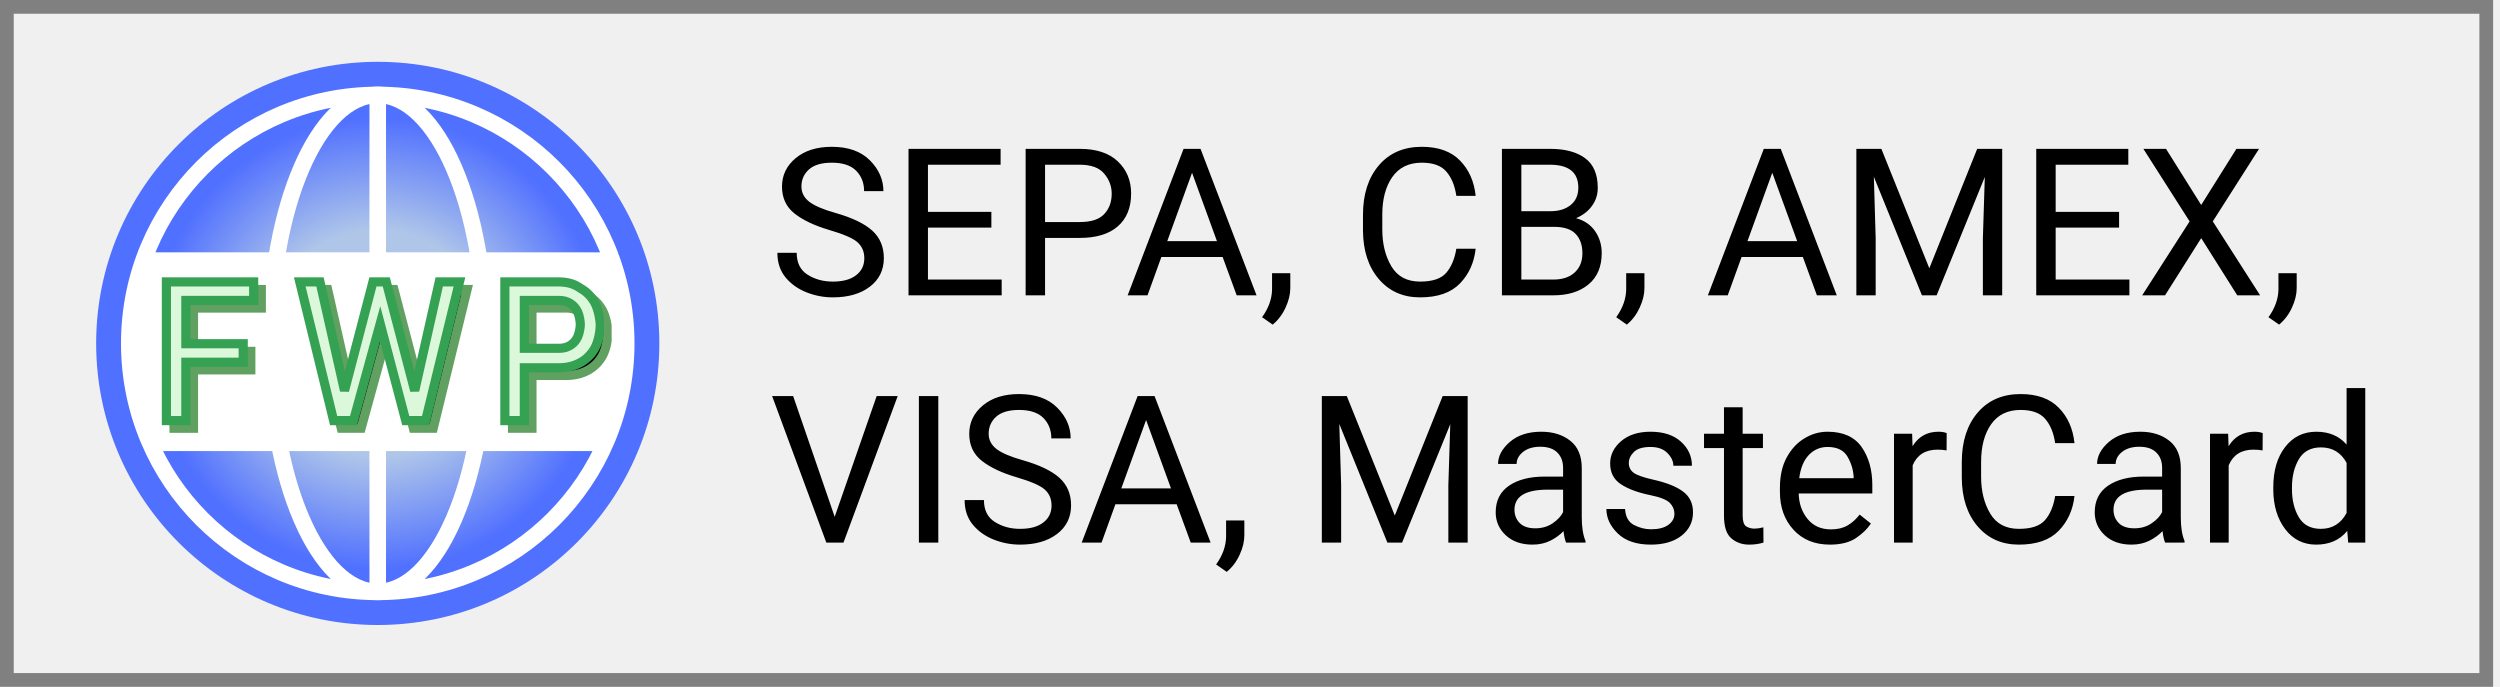
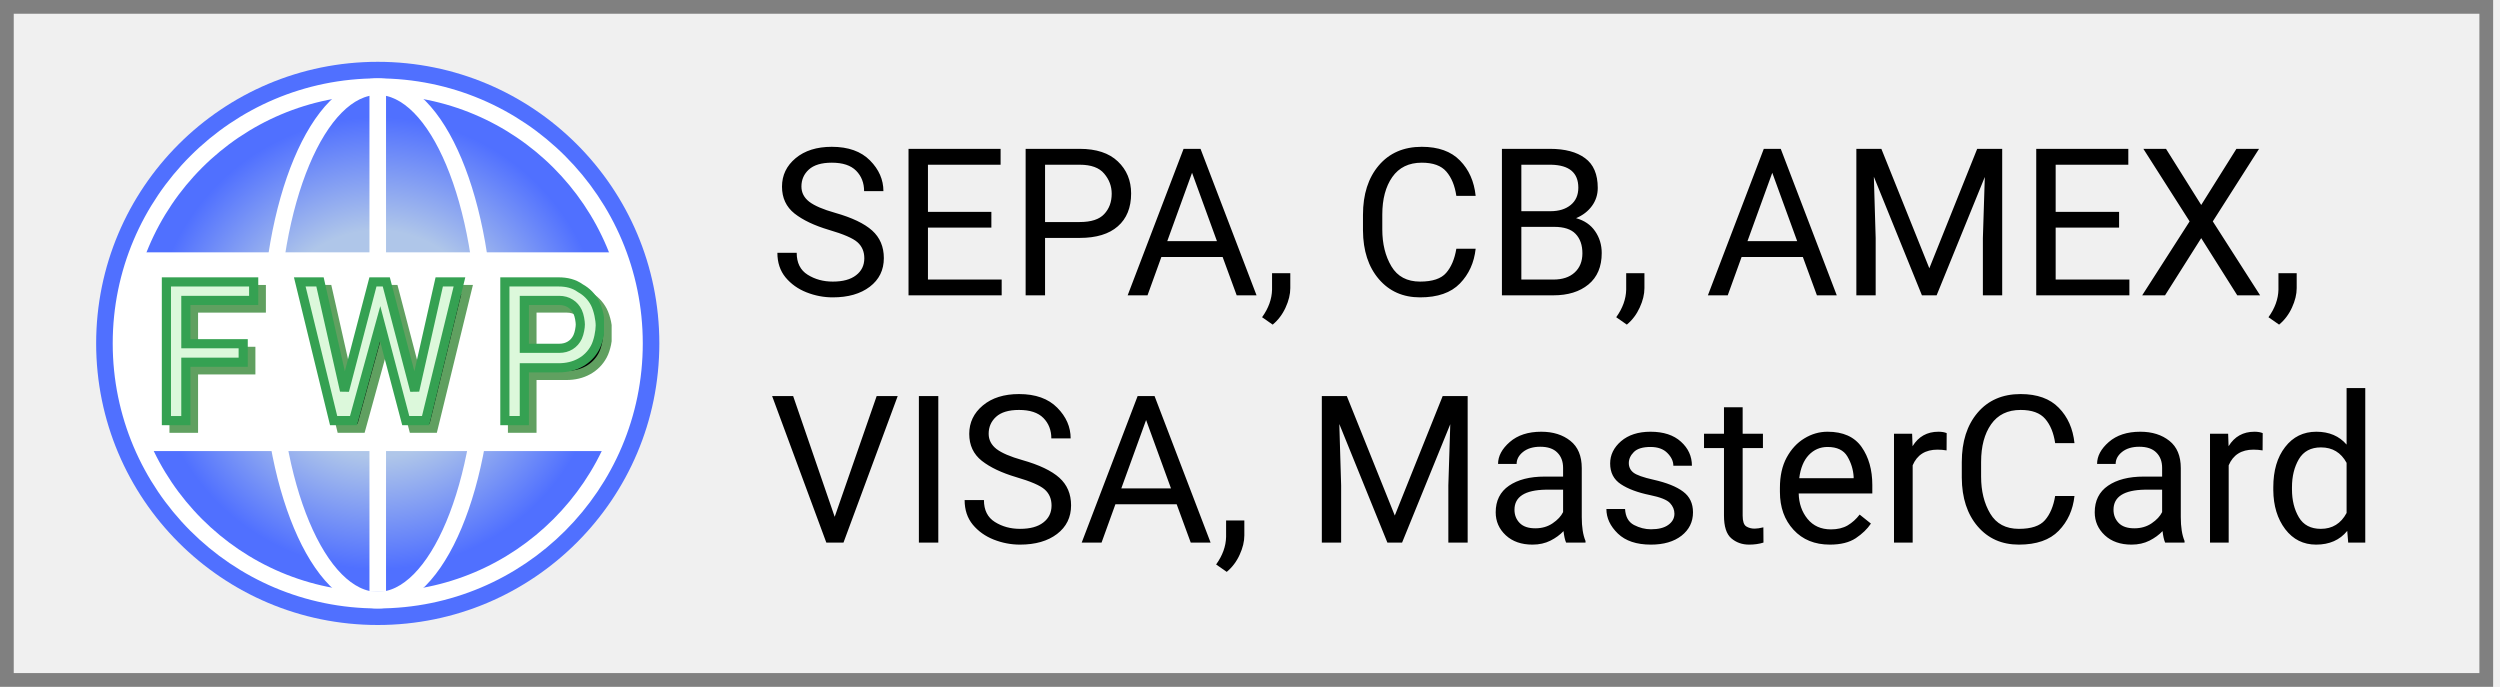
<svg xmlns="http://www.w3.org/2000/svg" width="364" height="100">
  <rect x="1" y="1" width="361" height="98" stroke="grey" stroke-width="2" fill="none" />
  <svg x="14" y="9" width="82" height="82" viewBox="0 0 68 68">
    <defs>
      <radialGradient id="browserWorld">
        <stop offset="0.4" stop-color="#afc6e9" />
        <stop offset="0.8" stop-color="#5070ff" />
      </radialGradient>
      <clipPath id="cardClip">
        <rect x="0" y="23" width="76" height="24" />
      </clipPath>
    </defs>
    <circle cx="34" cy="34" r="34" fill="url(#browserWorld)" />
    <g fill="none" stroke="white" stroke-width="2">
-       <circle cx="34" cy="34" r="30" />
-       <ellipse cx="34" cy="34" rx="13" ry="30" />
+       <circle cx="34" cy="34" r="31" />
+       <ellipse cx="34" cy="34" rx="13" ry="31" />
      <line x1="34" y1="4" x2="34" y2="64" />
    </g>
-     <circle cx="34" cy="34" r="30" fill="white" clip-path="url(#cardClip)" />
+     <circle cx="34" cy="34" r="31" fill="white" clip-path="url(#cardClip)" />
  </svg>
  <svg viewBox="0 0 146 54" x="20.5" y="40" width="70" height="24">
    <symbol id="fwp" width="148" height="50">
      <path d="M 31.231,2.354 V 8.417 H 9.012 v 14.187 h 18.782 v 6.063 H 9.012 v 19.125 h -6.375 V 2.354 Z" />
      <path d="m 70.3,2.354 h 4.375 l 9.312,35.625 8.031,-35.625 h 6.625 L 87.55,47.792 h -6.5 l -8.375,-31.75 -8.75,31.75 h -6.5 L 46.331,2.354 h 6.625 l 8.031,35.625 z" />
      <path d="m 113.519,47.792 h 6.375 v -17.3 c 0,0 9.904,-2.09e-4 11.219,-3.36e-4 2.708,0 5.094,-0.573 7.156,-1.719 2.062,-1.146 3.656,-2.76 4.781,-4.844 1.146,-2.104 1.714,-5.499 1.719,-7.312 0.005,-1.814 -0.595,-5.101 -1.719,-7.312 -1.125,-2.104 -2.719,-3.729 -4.781,-4.875 C 136.206,2.937 133.821,2.354 131.113,2.354 h -17.593 z M 119.894,8.417 h 11.437 c 1.375,0 2.583,0.333 3.625,1 1.042,0.646 1.844,1.562 2.406,2.75 0.583,1.188 0.866,3.235 0.875,4.125 0.009,0.89 -0.299,2.837 -0.875,4.094 -0.562,1.188 -1.365,2.104 -2.406,2.75 -1.042,0.646 -2.25,0.969 -3.625,0.969 -1.349,-1.5e-5 -11.437,-1.64e-4 -11.437,-1.64e-4 z" />
    </symbol>
    <use href="#fwp" x="2.5" y="2.5" stroke="#60a060" stroke-width="3" />
    <use href="#fwp" fill="#dcf8db" stroke="#35a152" stroke-width="3" />
  </svg>
  <text font-size="30" font-family="Roboto,sans-serif">
    <tspan x="112" y="43">SEPA, CB, AMEX,</tspan>
    <tspan x="112" y="79">VISA, MasterCard</tspan>
  </text>
</svg>
